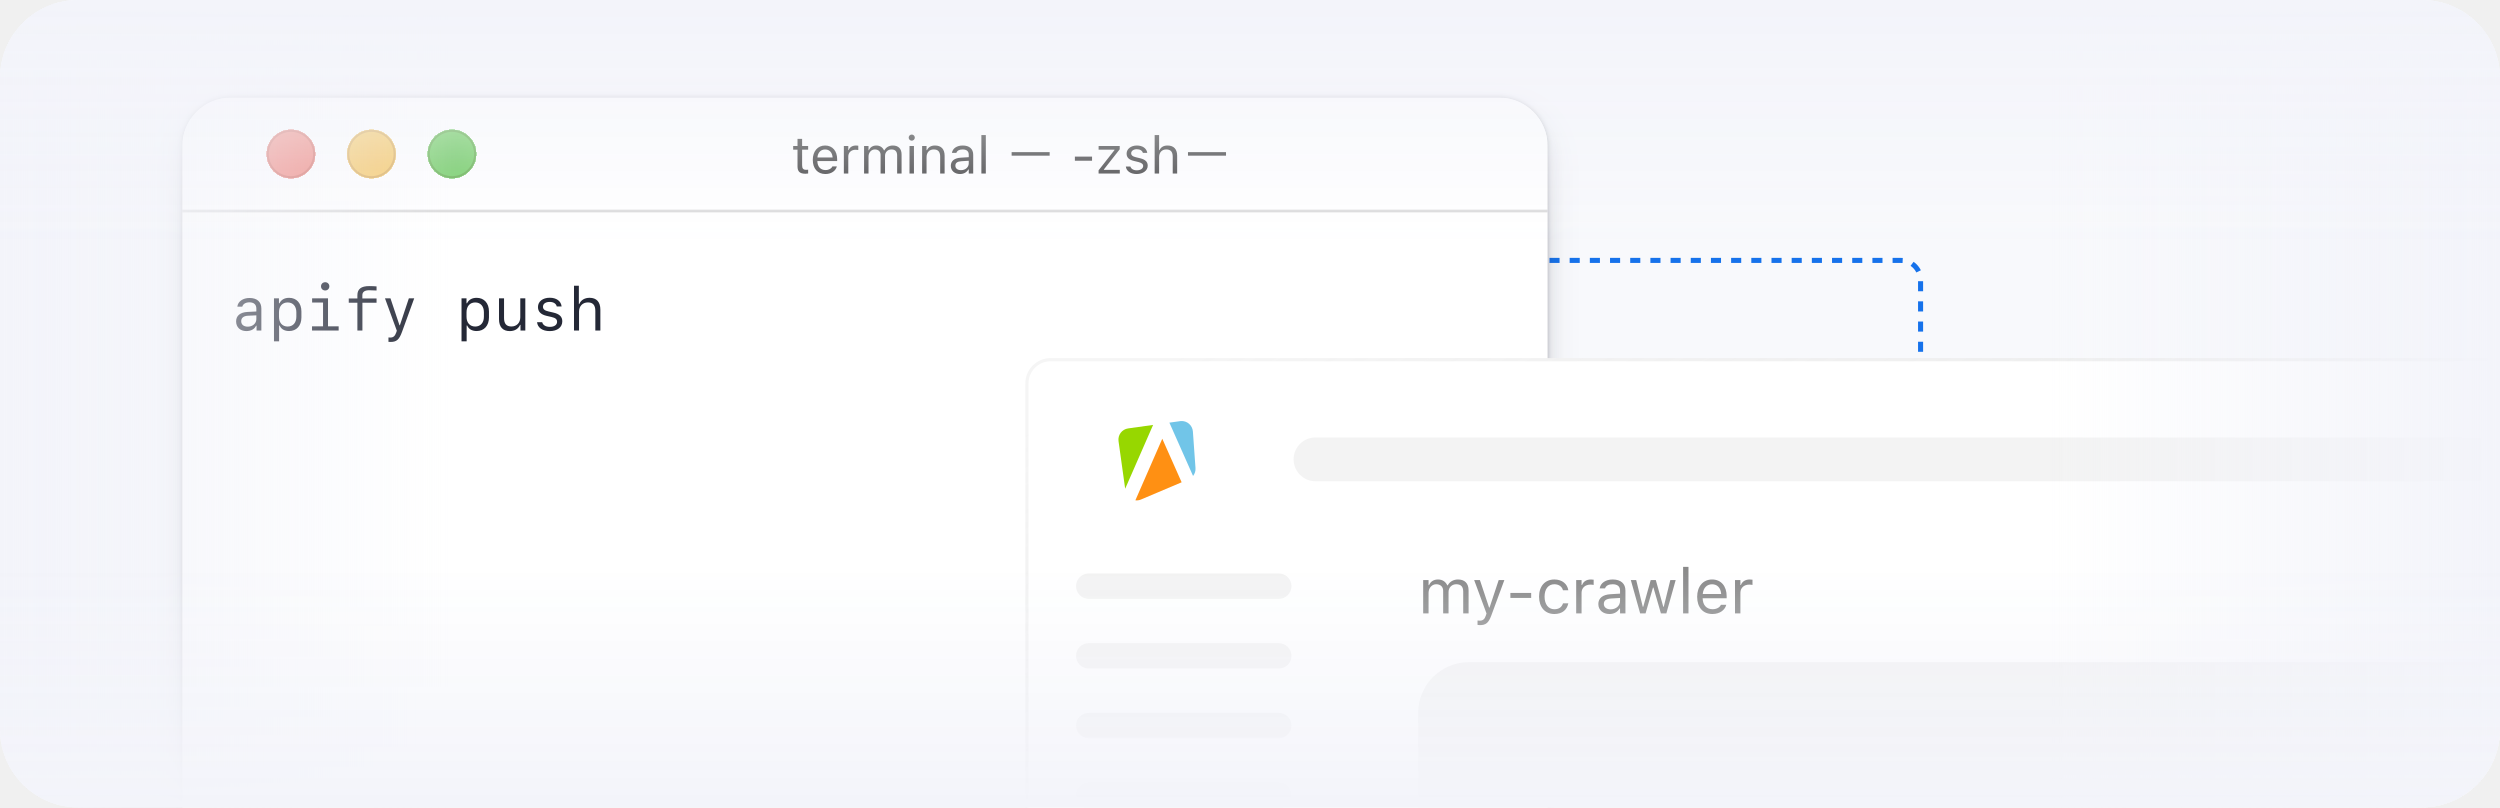
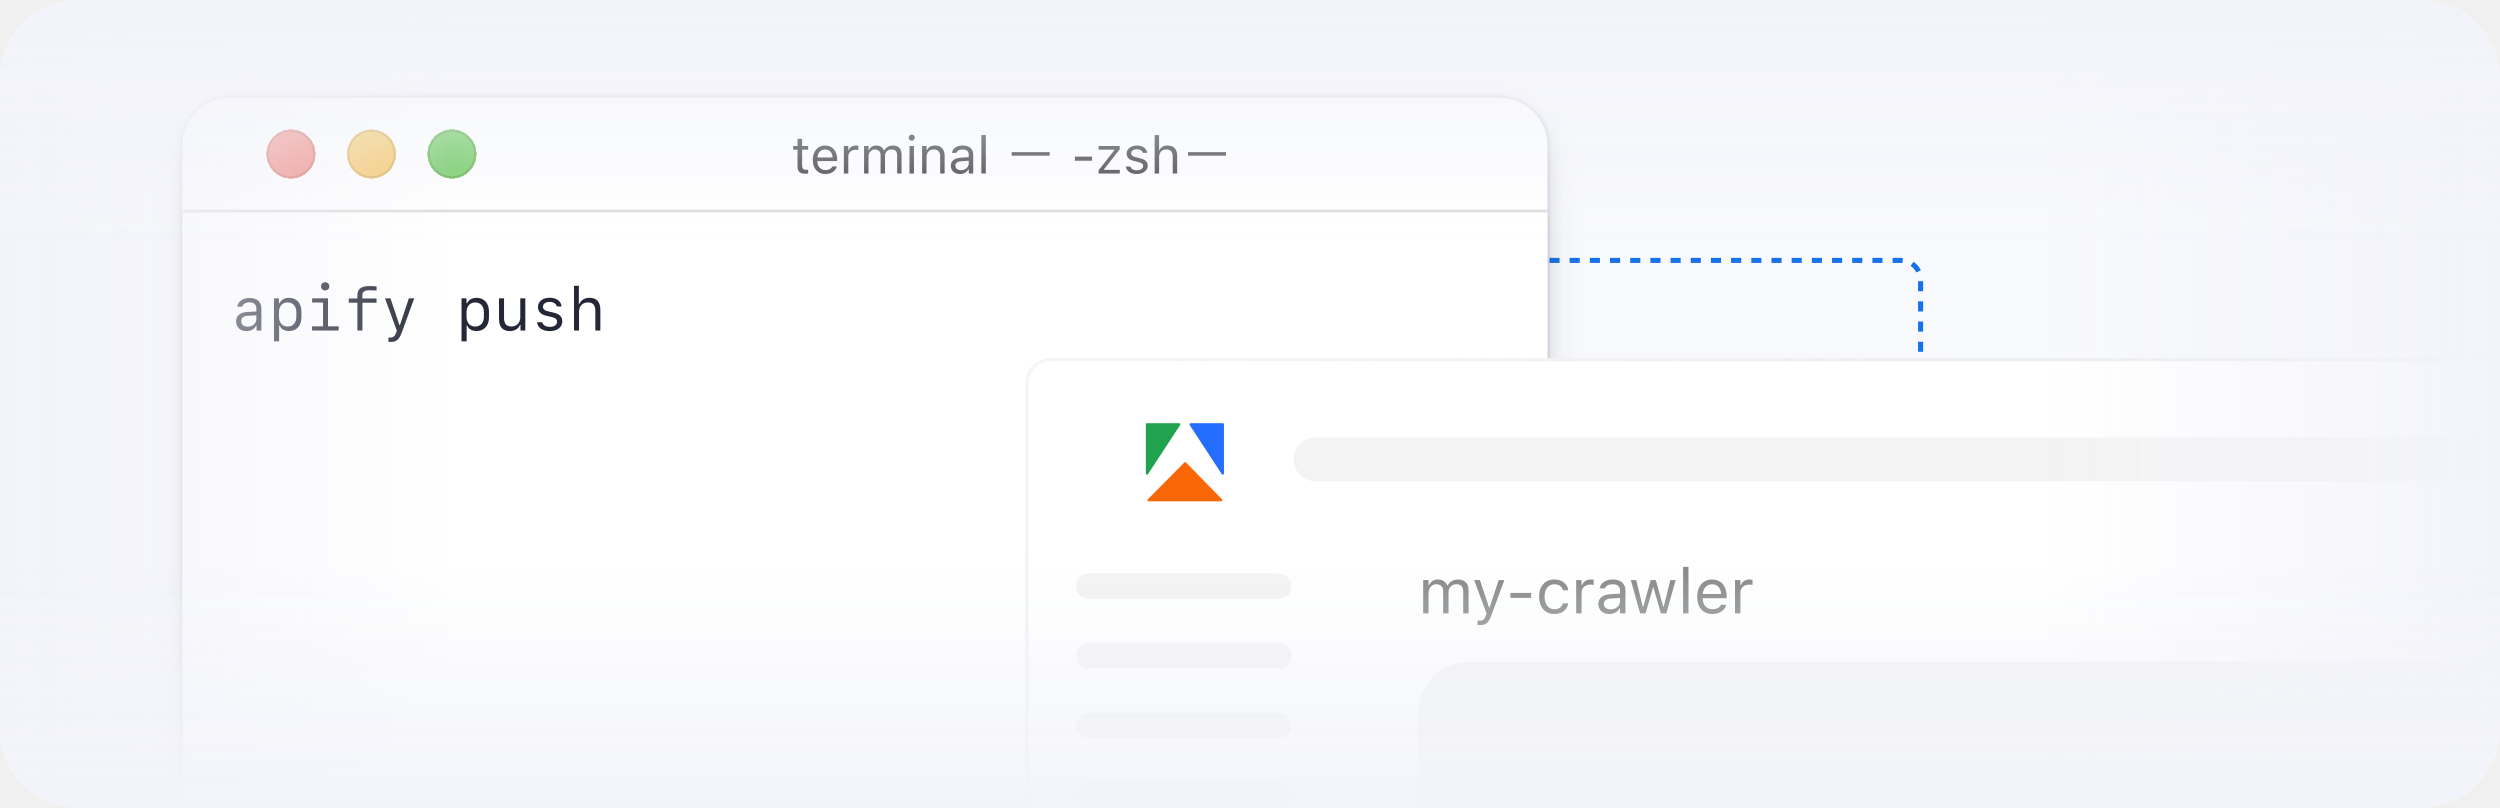
<svg xmlns="http://www.w3.org/2000/svg" width="384" height="124" viewBox="0 0 384 124" fill="none">
  <g clip-path="url(#clip0_2165_32404)">
    <rect width="384" height="124" rx="12" fill="#F8F9FC" />
    <path d="M238 40H292C293.657 40 295 41.343 295 43V63" stroke="#1672EB" stroke-width="0.777" stroke-dasharray="1.55 1.55" />
    <g filter="url(#filter0_ddd_2165_32404)">
      <g clip-path="url(#clip1_2165_32404)">
        <rect x="28" y="15" width="209.711" height="150.88" rx="7.456" fill="white" />
        <g filter="url(#filter1_di_2165_32404)">
          <path d="M28 21.182C28 17.768 30.768 15 34.182 15H231.529C234.943 15 237.711 17.768 237.711 21.182V32.31H28V21.182Z" fill="white" />
          <g filter="url(#filter2_i_2165_32404)">
            <path fill-rule="evenodd" clip-rule="evenodd" d="M44.692 27.364C46.74 27.364 48.401 25.703 48.401 23.655C48.401 21.606 46.74 19.946 44.692 19.946C42.643 19.946 40.982 21.606 40.982 23.655C40.982 25.703 42.643 27.364 44.692 27.364Z" fill="#EE6A5F" />
          </g>
-           <path d="M48.246 23.655C48.246 25.618 46.655 27.21 44.692 27.21C42.728 27.21 41.137 25.618 41.137 23.655C41.137 21.692 42.728 20.1 44.692 20.1C46.655 20.1 48.246 21.692 48.246 23.655Z" stroke="#CE5347" stroke-width="0.309" />
+           <path d="M44.691 20.1C46.654 20.1 48.246 21.692 48.246 23.655C48.246 25.618 46.655 27.209 44.691 27.209C42.728 27.209 41.137 25.618 41.137 23.655C41.137 21.692 42.728 20.1 44.691 20.1Z" stroke="#CE5347" stroke-width="0.309" />
          <g filter="url(#filter3_i_2165_32404)">
            <path fill-rule="evenodd" clip-rule="evenodd" d="M57.056 27.364C59.105 27.364 60.765 25.703 60.765 23.655C60.765 21.606 59.105 19.946 57.056 19.946C55.007 19.946 53.347 21.606 53.347 23.655C53.347 25.703 55.007 27.364 57.056 27.364Z" fill="#F5BD4F" />
          </g>
-           <path d="M60.611 23.655C60.611 25.618 59.019 27.21 57.056 27.21C55.093 27.21 53.501 25.618 53.501 23.655C53.501 21.692 55.093 20.1 57.056 20.1C59.019 20.1 60.611 21.692 60.611 23.655Z" stroke="#D6A243" stroke-width="0.309" />
+           <path d="M57.056 20.1C59.019 20.1 60.61 21.692 60.61 23.655C60.61 25.618 59.019 27.209 57.056 27.209C55.093 27.209 53.501 25.618 53.501 23.655C53.501 21.692 55.093 20.1 57.056 20.1Z" stroke="#D6A243" stroke-width="0.309" />
          <g filter="url(#filter4_i_2165_32404)">
            <path fill-rule="evenodd" clip-rule="evenodd" d="M69.42 27.364C71.469 27.364 73.129 25.703 73.129 23.655C73.129 21.606 71.469 19.946 69.42 19.946C67.372 19.946 65.711 21.606 65.711 23.655C65.711 25.703 67.372 27.364 69.42 27.364Z" fill="#61C454" />
          </g>
-           <path d="M72.975 23.655C72.975 25.618 71.383 27.21 69.42 27.21C67.457 27.21 65.865 25.618 65.865 23.655C65.865 21.692 67.457 20.1 69.42 20.1C71.383 20.1 72.975 21.692 72.975 23.655Z" stroke="#58A942" stroke-width="0.309" />
+           <path d="M69.42 20.1C71.383 20.1 72.975 21.692 72.975 23.655C72.975 25.618 71.383 27.209 69.42 27.209C67.457 27.209 65.865 25.618 65.865 23.655C65.865 21.692 67.457 20.1 69.42 20.1Z" stroke="#58A942" stroke-width="0.309" />
          <path d="M123.734 26.686C122.863 26.686 122.498 26.364 122.498 25.556V22.99H121.831V22.425H122.498V21.33H123.205V22.425H124.131V22.99H123.205V25.384C123.205 25.882 123.377 26.082 123.817 26.082C123.938 26.082 124.005 26.078 124.131 26.066V26.647C123.997 26.671 123.868 26.686 123.734 26.686ZM126.783 26.73C125.574 26.73 124.844 25.882 124.844 24.555V24.552C124.844 23.245 125.59 22.35 126.74 22.35C127.889 22.35 128.588 23.206 128.588 24.469V24.736H125.543C125.562 25.611 126.045 26.121 126.798 26.121C127.371 26.121 127.724 25.851 127.838 25.595L127.854 25.56H128.537L128.529 25.591C128.384 26.164 127.779 26.73 126.783 26.73ZM126.736 22.958C126.108 22.958 125.629 23.386 125.554 24.191H127.893C127.823 23.355 127.36 22.958 126.736 22.958ZM129.615 26.655V22.425H130.298V23.052H130.361C130.522 22.609 130.918 22.35 131.491 22.35C131.62 22.35 131.766 22.366 131.832 22.378V23.041C131.691 23.017 131.562 23.002 131.412 23.002C130.761 23.002 130.298 23.414 130.298 24.034V26.655H129.615ZM132.722 26.655V22.425H133.405V23.068H133.468C133.656 22.613 134.057 22.35 134.61 22.35C135.183 22.35 135.583 22.652 135.779 23.092H135.842C136.07 22.644 136.552 22.35 137.137 22.35C138 22.35 138.483 22.845 138.483 23.731V26.655H137.8V23.888C137.8 23.264 137.514 22.954 136.917 22.954C136.329 22.954 135.94 23.398 135.94 23.936V26.655H135.257V23.782C135.257 23.28 134.912 22.954 134.378 22.954C133.825 22.954 133.405 23.437 133.405 24.034V26.655H132.722ZM140.044 21.608C139.785 21.608 139.573 21.396 139.573 21.137C139.573 20.878 139.785 20.667 140.044 20.667C140.303 20.667 140.515 20.878 140.515 21.137C140.515 21.396 140.303 21.608 140.044 21.608ZM139.699 26.655V22.425H140.382V26.655H139.699ZM141.637 26.655V22.425H142.319V23.06H142.382C142.594 22.613 142.99 22.35 143.614 22.35C144.564 22.35 145.094 22.911 145.094 23.916V26.655H144.411V24.081C144.411 23.319 144.097 22.954 143.422 22.954C142.747 22.954 142.319 23.41 142.319 24.151V26.655H141.637ZM147.459 26.73C146.655 26.73 146.047 26.243 146.047 25.474V25.466C146.047 24.712 146.604 24.277 147.589 24.218L148.801 24.143V23.759C148.801 23.237 148.483 22.954 147.852 22.954C147.345 22.954 147.012 23.143 146.902 23.472L146.898 23.484H146.215L146.219 23.461C146.329 22.797 146.973 22.35 147.875 22.35C148.907 22.35 149.484 22.88 149.484 23.759V26.655H148.801V26.031H148.738C148.472 26.482 148.028 26.73 147.459 26.73ZM146.745 25.458C146.745 25.886 147.11 26.137 147.6 26.137C148.295 26.137 148.801 25.682 148.801 25.077V24.693L147.671 24.764C147.028 24.803 146.745 25.03 146.745 25.45V25.458ZM150.739 26.655V20.745H151.422V26.655H150.739ZM161.228 23.368V23.914H155.386V23.368H161.228ZM165.102 24.693V24.057H167.739V24.693H165.102ZM168.743 26.655V26.16L171.184 23.052V22.99H168.747V22.425H171.989V22.931L169.559 26.027V26.09H172V26.655H168.743ZM174.593 26.73C173.652 26.73 173.004 26.274 172.926 25.576H173.624C173.738 25.929 174.075 26.16 174.617 26.16C175.186 26.16 175.59 25.89 175.59 25.505V25.497C175.59 25.211 175.374 25.011 174.852 24.885L174.197 24.728C173.404 24.54 173.047 24.195 173.047 23.586V23.582C173.047 22.88 173.722 22.35 174.621 22.35C175.508 22.35 176.124 22.794 176.218 23.484H175.547C175.457 23.151 175.127 22.919 174.617 22.919C174.115 22.919 173.746 23.178 173.746 23.551V23.559C173.746 23.845 173.958 24.026 174.456 24.147L175.107 24.304C175.904 24.497 176.289 24.842 176.289 25.446V25.454C176.289 26.208 175.555 26.73 174.593 26.73ZM177.355 26.655V20.745H178.038V23.06H178.101C178.313 22.613 178.709 22.35 179.333 22.35C180.283 22.35 180.812 22.911 180.812 23.916V26.655H180.13V24.081C180.13 23.319 179.816 22.954 179.141 22.954C178.466 22.954 178.038 23.41 178.038 24.151V26.655H177.355ZM188.316 23.368V23.914H182.474V23.368H188.316Z" fill="#333333" />
        </g>
        <g clip-path="url(#clip2_2165_32404)">
          <path d="M37.836 50.853C36.894 50.853 36.266 50.261 36.266 49.364C36.266 48.491 36.894 47.972 38.018 47.913L39.374 47.844V47.398C39.374 46.779 38.997 46.438 38.309 46.438C37.741 46.438 37.34 46.679 37.213 47.103H36.453C36.544 46.311 37.308 45.769 38.319 45.769C39.479 45.769 40.144 46.361 40.144 47.389V50.771H39.406V50.029H39.329C39.092 50.557 38.555 50.853 37.836 50.853ZM38.059 50.175C38.806 50.175 39.374 49.678 39.374 49.019V48.436L38.105 48.495C37.413 48.527 37.049 48.823 37.049 49.337C37.049 49.856 37.436 50.175 38.059 50.175ZM44.408 45.746C45.55 45.746 46.297 46.57 46.297 47.84V48.759C46.297 50.024 45.55 50.848 44.408 50.848C43.693 50.848 43.17 50.543 42.956 50.002H42.87V52.432H42.082V45.828H42.847V46.584H42.929C43.188 46.038 43.703 45.746 44.408 45.746ZM44.185 46.456C43.37 46.456 42.852 47.039 42.852 47.949V48.659C42.852 49.574 43.37 50.156 44.185 50.156C44.999 50.156 45.518 49.569 45.518 48.659V47.949C45.518 47.039 44.999 46.456 44.185 46.456ZM49.947 44.618C49.582 44.618 49.305 44.345 49.305 43.981C49.305 43.621 49.582 43.348 49.947 43.348C50.311 43.348 50.588 43.621 50.588 43.981C50.588 44.345 50.311 44.618 49.947 44.618ZM52.017 50.766H47.926V50.124H49.619V46.47H47.94V45.828H50.383V50.124H52.017V50.766ZM54.894 50.766V46.502H53.569V45.842H54.894V45.346C54.894 44.39 55.485 43.944 56.7 43.944C56.987 43.944 57.674 43.967 57.838 43.99V44.622C57.624 44.6 56.987 44.581 56.709 44.581C56.022 44.581 55.658 44.836 55.658 45.332V45.842H57.838V46.502H55.667V50.766H54.894ZM60 52.523C59.886 52.523 59.736 52.518 59.667 52.509V51.831C59.727 51.845 59.868 51.849 59.941 51.849C60.405 51.849 60.66 51.64 60.864 51.067L60.951 50.798L59.135 45.828H59.977L61.361 49.961H61.42L62.799 45.828H63.622L61.761 50.948C61.329 52.163 60.914 52.523 60 52.523ZM73.216 45.746C74.358 45.746 75.105 46.57 75.105 47.84V48.759C75.105 50.024 74.358 50.848 73.216 50.848C72.501 50.848 71.978 50.543 71.764 50.002H71.678V52.432H70.89V45.828H71.655V46.584H71.737C71.996 46.038 72.51 45.746 73.216 45.746ZM72.993 46.456C72.178 46.456 71.659 47.039 71.659 47.949V48.659C71.659 49.574 72.178 50.156 72.993 50.156C73.808 50.156 74.326 49.569 74.326 48.659V47.949C74.326 47.039 73.808 46.456 72.993 46.456ZM80.689 45.828V50.766H79.947V49.897H79.883C79.619 50.511 79.055 50.857 78.304 50.857C77.23 50.857 76.647 50.216 76.647 49.032V45.828H77.421V48.837C77.421 49.729 77.785 50.147 78.554 50.147C79.369 50.147 79.915 49.578 79.915 48.736V45.828H80.689ZM82.632 47.162C82.632 46.306 83.36 45.733 84.448 45.733C85.476 45.733 86.173 46.247 86.264 47.071H85.517C85.426 46.639 85.012 46.374 84.434 46.374C83.806 46.374 83.401 46.666 83.401 47.116C83.401 47.494 83.656 47.708 84.275 47.844L84.971 48.004C85.931 48.222 86.368 48.641 86.368 49.355C86.368 50.266 85.608 50.857 84.439 50.857C83.319 50.857 82.577 50.334 82.491 49.487H83.278C83.392 49.943 83.829 50.206 84.466 50.206C85.139 50.206 85.567 49.901 85.567 49.428C85.567 49.037 85.326 48.828 84.698 48.686L83.965 48.518C83.073 48.313 82.632 47.863 82.632 47.162ZM88.166 50.766V43.89H88.912V46.702H88.976C89.235 46.088 89.804 45.742 90.56 45.742C91.634 45.742 92.216 46.388 92.216 47.567V50.766H91.443V47.763C91.443 46.875 91.079 46.452 90.305 46.452C89.49 46.452 88.94 47.021 88.94 47.863V50.766H88.166Z" fill="#242836" />
        </g>
      </g>
    </g>
    <rect x="157.737" y="55.243" width="235.019" height="144.565" rx="3.649" fill="white" stroke="url(#paint0_linear_2165_32404)" stroke-width="0.487" />
    <rect x="198.698" y="67.193" width="185.835" height="6.727" rx="3.364" fill="#F3F3F3" />
-     <path d="M173.277 65.805C172.825 65.868 172.415 66.109 172.139 66.475C171.863 66.841 171.744 67.303 171.806 67.758L172.826 75.072L177.117 65.267L173.277 65.805Z" fill="#97D700" />
-     <path d="M183.629 71.9L183.228 66.276C183.195 65.819 182.982 65.394 182.637 65.093C182.292 64.793 181.842 64.642 181.387 64.674C181.348 64.676 181.31 64.68 181.272 64.687L179.616 64.917L183.254 73.108C183.526 72.767 183.661 72.336 183.629 71.9Z" fill="#71C5E8" />
-     <path d="M174.391 76.852C174.684 76.885 174.982 76.842 175.254 76.726L181.499 74.079L178.527 67.39L174.391 76.852Z" fill="#FF9013" />
    <rect x="165.279" y="88.088" width="33.088" height="3.893" rx="1.946" fill="#F3F3F3" />
    <rect x="165.279" y="98.792" width="33.088" height="3.893" rx="1.946" fill="#F3F3F3" />
    <rect x="217.83" y="101.712" width="175.169" height="138.189" rx="7.785" fill="#F3F3F3" />
    <rect x="165.279" y="109.497" width="33.088" height="3.893" rx="1.946" fill="#F3F3F3" />
    <rect x="165.279" y="120.202" width="33.088" height="3.893" rx="1.946" fill="#F3F3F3" />
    <path d="M218.6 94.222V89.099H219.427V89.879H219.503C219.731 89.328 220.215 89.009 220.885 89.009C221.579 89.009 222.064 89.375 222.301 89.907H222.378C222.653 89.365 223.238 89.009 223.946 89.009C224.991 89.009 225.575 89.608 225.575 90.682V94.222H224.749V90.872C224.749 90.116 224.402 89.741 223.68 89.741C222.967 89.741 222.496 90.278 222.496 90.929V94.222H221.67V90.743C221.67 90.135 221.251 89.741 220.605 89.741C219.935 89.741 219.427 90.325 219.427 91.048V94.222H218.6ZM227.315 96.018C227.205 96.018 227.063 96.008 226.949 95.99V95.31C227.049 95.329 227.177 95.334 227.291 95.334C227.761 95.334 228.046 95.12 228.232 94.531L228.327 94.227L226.431 89.099H227.315L228.721 93.314H228.797L230.199 89.099H231.069L229.068 94.535C228.645 95.685 228.222 96.018 227.315 96.018ZM231.995 91.846V91.076H235.188V91.846H231.995ZM238.752 94.312C237.317 94.312 236.4 93.271 236.4 91.646V91.637C236.4 90.045 237.312 89.009 238.747 89.009C239.992 89.009 240.738 89.727 240.89 90.639L240.895 90.668H240.073L240.068 90.653C239.94 90.15 239.484 89.741 238.747 89.741C237.826 89.741 237.246 90.482 237.246 91.637V91.646C237.246 92.825 237.835 93.58 238.747 93.58C239.436 93.58 239.874 93.276 240.064 92.706L240.073 92.677L240.89 92.673L240.881 92.725C240.672 93.652 239.983 94.312 238.752 94.312ZM242.102 94.222V89.099H242.929V89.86H243.005C243.2 89.323 243.68 89.009 244.373 89.009C244.53 89.009 244.706 89.028 244.787 89.042V89.845C244.616 89.817 244.459 89.798 244.278 89.798C243.49 89.798 242.929 90.297 242.929 91.048V94.222H242.102ZM247.215 94.312C246.241 94.312 245.504 93.723 245.504 92.791V92.782C245.504 91.87 246.179 91.342 247.372 91.271L248.84 91.181V90.715C248.84 90.083 248.455 89.741 247.69 89.741C247.077 89.741 246.673 89.969 246.54 90.368L246.536 90.382H245.709L245.713 90.354C245.847 89.551 246.626 89.009 247.719 89.009C248.968 89.009 249.667 89.651 249.667 90.715V94.222H248.84V93.466H248.764C248.441 94.013 247.904 94.312 247.215 94.312ZM246.35 92.772C246.35 93.29 246.792 93.595 247.386 93.595C248.227 93.595 248.84 93.043 248.84 92.312V91.846L247.472 91.931C246.692 91.979 246.35 92.255 246.35 92.763V92.772ZM251.929 94.222L250.494 89.099H251.321L252.328 93.195H252.404L253.549 89.099H254.333L255.478 93.195H255.554L256.562 89.099H257.384L255.949 94.222H255.117L253.972 90.259H253.896L252.756 94.222H251.929ZM258.524 94.222V87.066H259.351V94.222H258.524ZM263.029 94.312C261.565 94.312 260.682 93.286 260.682 91.68V91.675C260.682 90.093 261.584 89.009 262.977 89.009C264.369 89.009 265.215 90.045 265.215 91.575V91.898H261.527C261.551 92.958 262.136 93.576 263.048 93.576C263.742 93.576 264.169 93.248 264.307 92.939L264.326 92.896H265.153L265.144 92.934C264.968 93.628 264.236 94.312 263.029 94.312ZM262.972 89.746C262.212 89.746 261.632 90.264 261.542 91.238H264.374C264.288 90.226 263.727 89.746 262.972 89.746ZM266.498 94.222V89.099H267.325V89.86H267.401C267.595 89.323 268.075 89.009 268.769 89.009C268.926 89.009 269.102 89.028 269.183 89.042V89.845C269.011 89.817 268.855 89.798 268.674 89.798C267.885 89.798 267.325 90.297 267.325 91.048V94.222H266.498Z" fill="#898989" />
+     <g clip-path="url(#clip3_2165_32404)">
+       <path d="M182.882 65H187.818C187.919 65 188 65.081 188 65.182V72.726C188 72.907 187.765 72.977 187.666 72.826L182.73 65.281C182.65 65.16 182.737 65 182.882 65Z" fill="#246DFF" />
+       <path d="M181.118 65H176.182C176.081 65 176 65.081 176 65.182V72.726C176 72.907 176.235 72.977 176.334 72.826L181.27 65.281C181.35 65.16 181.263 65 181.118 65Z" fill="#20A34E" />
+       <path d="M181.915 71.04L176.308 76.69C176.194 76.805 176.275 77 176.437 77H187.568C187.729 77 187.811 76.806 187.698 76.691L182.174 71.041C182.104 70.969 181.987 70.968 181.915 71.04Z" fill="#F86606" />
+     </g>
    <rect width="70" height="124" fill="url(#paint1_linear_2165_32404)" />
    <rect width="70" height="124" transform="matrix(-1 0 0 1 384 0)" fill="url(#paint2_linear_2165_32404)" />
    <rect width="384" height="37" fill="url(#paint3_linear_2165_32404)" />
    <rect width="384" height="37" transform="matrix(1 0 0 -1 0 124)" fill="url(#paint4_linear_2165_32404)" />
  </g>
  <defs>
    <filter id="filter0_ddd_2165_32404" x="23.054" y="12.527" width="219.602" height="160.771" filterUnits="userSpaceOnUse" color-interpolation-filters="sRGB">
      <feFlood flood-opacity="0" result="BackgroundImageFix" />
      <feColorMatrix in="SourceAlpha" type="matrix" values="0 0 0 0 0 0 0 0 0 0 0 0 0 0 0 0 0 0 127 0" result="hardAlpha" />
      <feOffset />
      <feGaussianBlur stdDeviation="0.309" />
      <feColorMatrix type="matrix" values="0 0 0 0 0.141 0 0 0 0 0.153 0 0 0 0 0.212 0 0 0 0.24 0" />
      <feBlend mode="normal" in2="BackgroundImageFix" result="effect1_dropShadow_2165_32404" />
      <feColorMatrix in="SourceAlpha" type="matrix" values="0 0 0 0 0 0 0 0 0 0 0 0 0 0 0 0 0 0 127 0" result="hardAlpha" />
      <feOffset dy="1.236" />
      <feGaussianBlur stdDeviation="1.236" />
      <feColorMatrix type="matrix" values="0 0 0 0 0.141 0 0 0 0 0.153 0 0 0 0 0.212 0 0 0 0.08 0" />
      <feBlend mode="normal" in2="effect1_dropShadow_2165_32404" result="effect2_dropShadow_2165_32404" />
      <feColorMatrix in="SourceAlpha" type="matrix" values="0 0 0 0 0 0 0 0 0 0 0 0 0 0 0 0 0 0 127 0" result="hardAlpha" />
      <feOffset dy="2.473" />
      <feGaussianBlur stdDeviation="2.473" />
      <feColorMatrix type="matrix" values="0 0 0 0 0.141 0 0 0 0 0.153 0 0 0 0 0.212 0 0 0 0.12 0" />
      <feBlend mode="normal" in2="effect2_dropShadow_2165_32404" result="effect3_dropShadow_2165_32404" />
      <feBlend mode="normal" in="SourceGraphic" in2="effect3_dropShadow_2165_32404" result="shape" />
    </filter>
    <filter id="filter1_di_2165_32404" x="28" y="15" width="209.711" height="17.619" filterUnits="userSpaceOnUse" color-interpolation-filters="sRGB">
      <feFlood flood-opacity="0" result="BackgroundImageFix" />
      <feColorMatrix in="SourceAlpha" type="matrix" values="0 0 0 0 0 0 0 0 0 0 0 0 0 0 0 0 0 0 127 0" result="hardAlpha" />
      <feOffset dy="0.309" />
      <feColorMatrix type="matrix" values="0 0 0 0 0 0 0 0 0 0 0 0 0 0 0 0 0 0 0.15 0" />
      <feBlend mode="normal" in2="BackgroundImageFix" result="effect1_dropShadow_2165_32404" />
      <feBlend mode="normal" in="SourceGraphic" in2="effect1_dropShadow_2165_32404" result="shape" />
      <feColorMatrix in="SourceAlpha" type="matrix" values="0 0 0 0 0 0 0 0 0 0 0 0 0 0 0 0 0 0 127 0" result="hardAlpha" />
      <feOffset dy="-0.309" />
      <feComposite in2="hardAlpha" operator="arithmetic" k2="-1" k3="1" />
      <feColorMatrix type="matrix" values="0 0 0 0 0 0 0 0 0 0 0 0 0 0 0 0 0 0 0.05 0" />
      <feBlend mode="normal" in2="shape" result="effect2_innerShadow_2165_32404" />
    </filter>
    <filter id="filter2_i_2165_32404" x="40.982" y="19.946" width="7.419" height="7.418" filterUnits="userSpaceOnUse" color-interpolation-filters="sRGB">
      <feFlood flood-opacity="0" result="BackgroundImageFix" />
      <feBlend mode="normal" in="SourceGraphic" in2="BackgroundImageFix" result="shape" />
      <feColorMatrix in="SourceAlpha" type="matrix" values="0 0 0 0 0 0 0 0 0 0 0 0 0 0 0 0 0 0 127 0" result="hardAlpha" />
      <feOffset />
      <feGaussianBlur stdDeviation="1.855" />
      <feComposite in2="hardAlpha" operator="arithmetic" k2="-1" k3="1" />
      <feColorMatrix type="matrix" values="0 0 0 0 0.925 0 0 0 0 0.427 0 0 0 0 0.384 0 0 0 1 0" />
      <feBlend mode="normal" in2="shape" result="effect1_innerShadow_2165_32404" />
    </filter>
    <filter id="filter3_i_2165_32404" x="53.347" y="19.946" width="7.419" height="7.418" filterUnits="userSpaceOnUse" color-interpolation-filters="sRGB">
      <feFlood flood-opacity="0" result="BackgroundImageFix" />
      <feBlend mode="normal" in="SourceGraphic" in2="BackgroundImageFix" result="shape" />
      <feColorMatrix in="SourceAlpha" type="matrix" values="0 0 0 0 0 0 0 0 0 0 0 0 0 0 0 0 0 0 127 0" result="hardAlpha" />
      <feOffset />
      <feGaussianBlur stdDeviation="1.855" />
      <feComposite in2="hardAlpha" operator="arithmetic" k2="-1" k3="1" />
      <feColorMatrix type="matrix" values="0 0 0 0 0.961 0 0 0 0 0.769 0 0 0 0 0.318 0 0 0 1 0" />
      <feBlend mode="normal" in2="shape" result="effect1_innerShadow_2165_32404" />
    </filter>
    <filter id="filter4_i_2165_32404" x="65.711" y="19.946" width="7.419" height="7.418" filterUnits="userSpaceOnUse" color-interpolation-filters="sRGB">
      <feFlood flood-opacity="0" result="BackgroundImageFix" />
      <feBlend mode="normal" in="SourceGraphic" in2="BackgroundImageFix" result="shape" />
      <feColorMatrix in="SourceAlpha" type="matrix" values="0 0 0 0 0 0 0 0 0 0 0 0 0 0 0 0 0 0 127 0" result="hardAlpha" />
      <feOffset />
      <feGaussianBlur stdDeviation="1.855" />
      <feComposite in2="hardAlpha" operator="arithmetic" k2="-1" k3="1" />
      <feColorMatrix type="matrix" values="0 0 0 0 0.408 0 0 0 0 0.8 0 0 0 0 0.345 0 0 0 1 0" />
      <feBlend mode="normal" in2="shape" result="effect1_innerShadow_2165_32404" />
    </filter>
    <linearGradient id="paint0_linear_2165_32404" x1="393" y1="200.052" x2="288.413" y2="-10.142" gradientUnits="userSpaceOnUse">
      <stop stop-color="#D7D7D7" stop-opacity="0.58" />
      <stop offset="0.958" stop-color="#F5F5F5" />
    </linearGradient>
    <linearGradient id="paint1_linear_2165_32404" x1="1.04308e-06" y1="62" x2="70" y2="62" gradientUnits="userSpaceOnUse">
      <stop stop-color="#F3F4FA" />
      <stop offset="1" stop-color="#F3F4FA" stop-opacity="0" />
    </linearGradient>
    <linearGradient id="paint2_linear_2165_32404" x1="1.04308e-06" y1="62" x2="70" y2="62" gradientUnits="userSpaceOnUse">
      <stop stop-color="#F3F4FA" />
      <stop offset="1" stop-color="#F3F4FA" stop-opacity="0" />
    </linearGradient>
    <linearGradient id="paint3_linear_2165_32404" x1="192" y1="0" x2="192" y2="37" gradientUnits="userSpaceOnUse">
      <stop stop-color="#F3F4FA" />
      <stop offset="1" stop-color="#F3F4FA" stop-opacity="0" />
    </linearGradient>
    <linearGradient id="paint4_linear_2165_32404" x1="192" y1="0" x2="192" y2="37" gradientUnits="userSpaceOnUse">
      <stop stop-color="#F3F4FA" />
      <stop offset="1" stop-color="#F3F4FA" stop-opacity="0" />
    </linearGradient>
    <clipPath id="clip0_2165_32404">
      <rect width="384" height="124" rx="12" fill="white" />
    </clipPath>
    <clipPath id="clip1_2165_32404">
      <rect x="28" y="15" width="209.711" height="150.88" rx="7.456" fill="white" />
    </clipPath>
    <clipPath id="clip2_2165_32404">
      <rect x="28" y="32.31" width="209.711" height="133.57" rx="2.473" fill="white" />
    </clipPath>
+     <clipPath id="clip3_2165_32404">
+       <rect width="12" height="12" fill="white" transform="translate(176 65)" />
+     </clipPath>
  </defs>
</svg>
